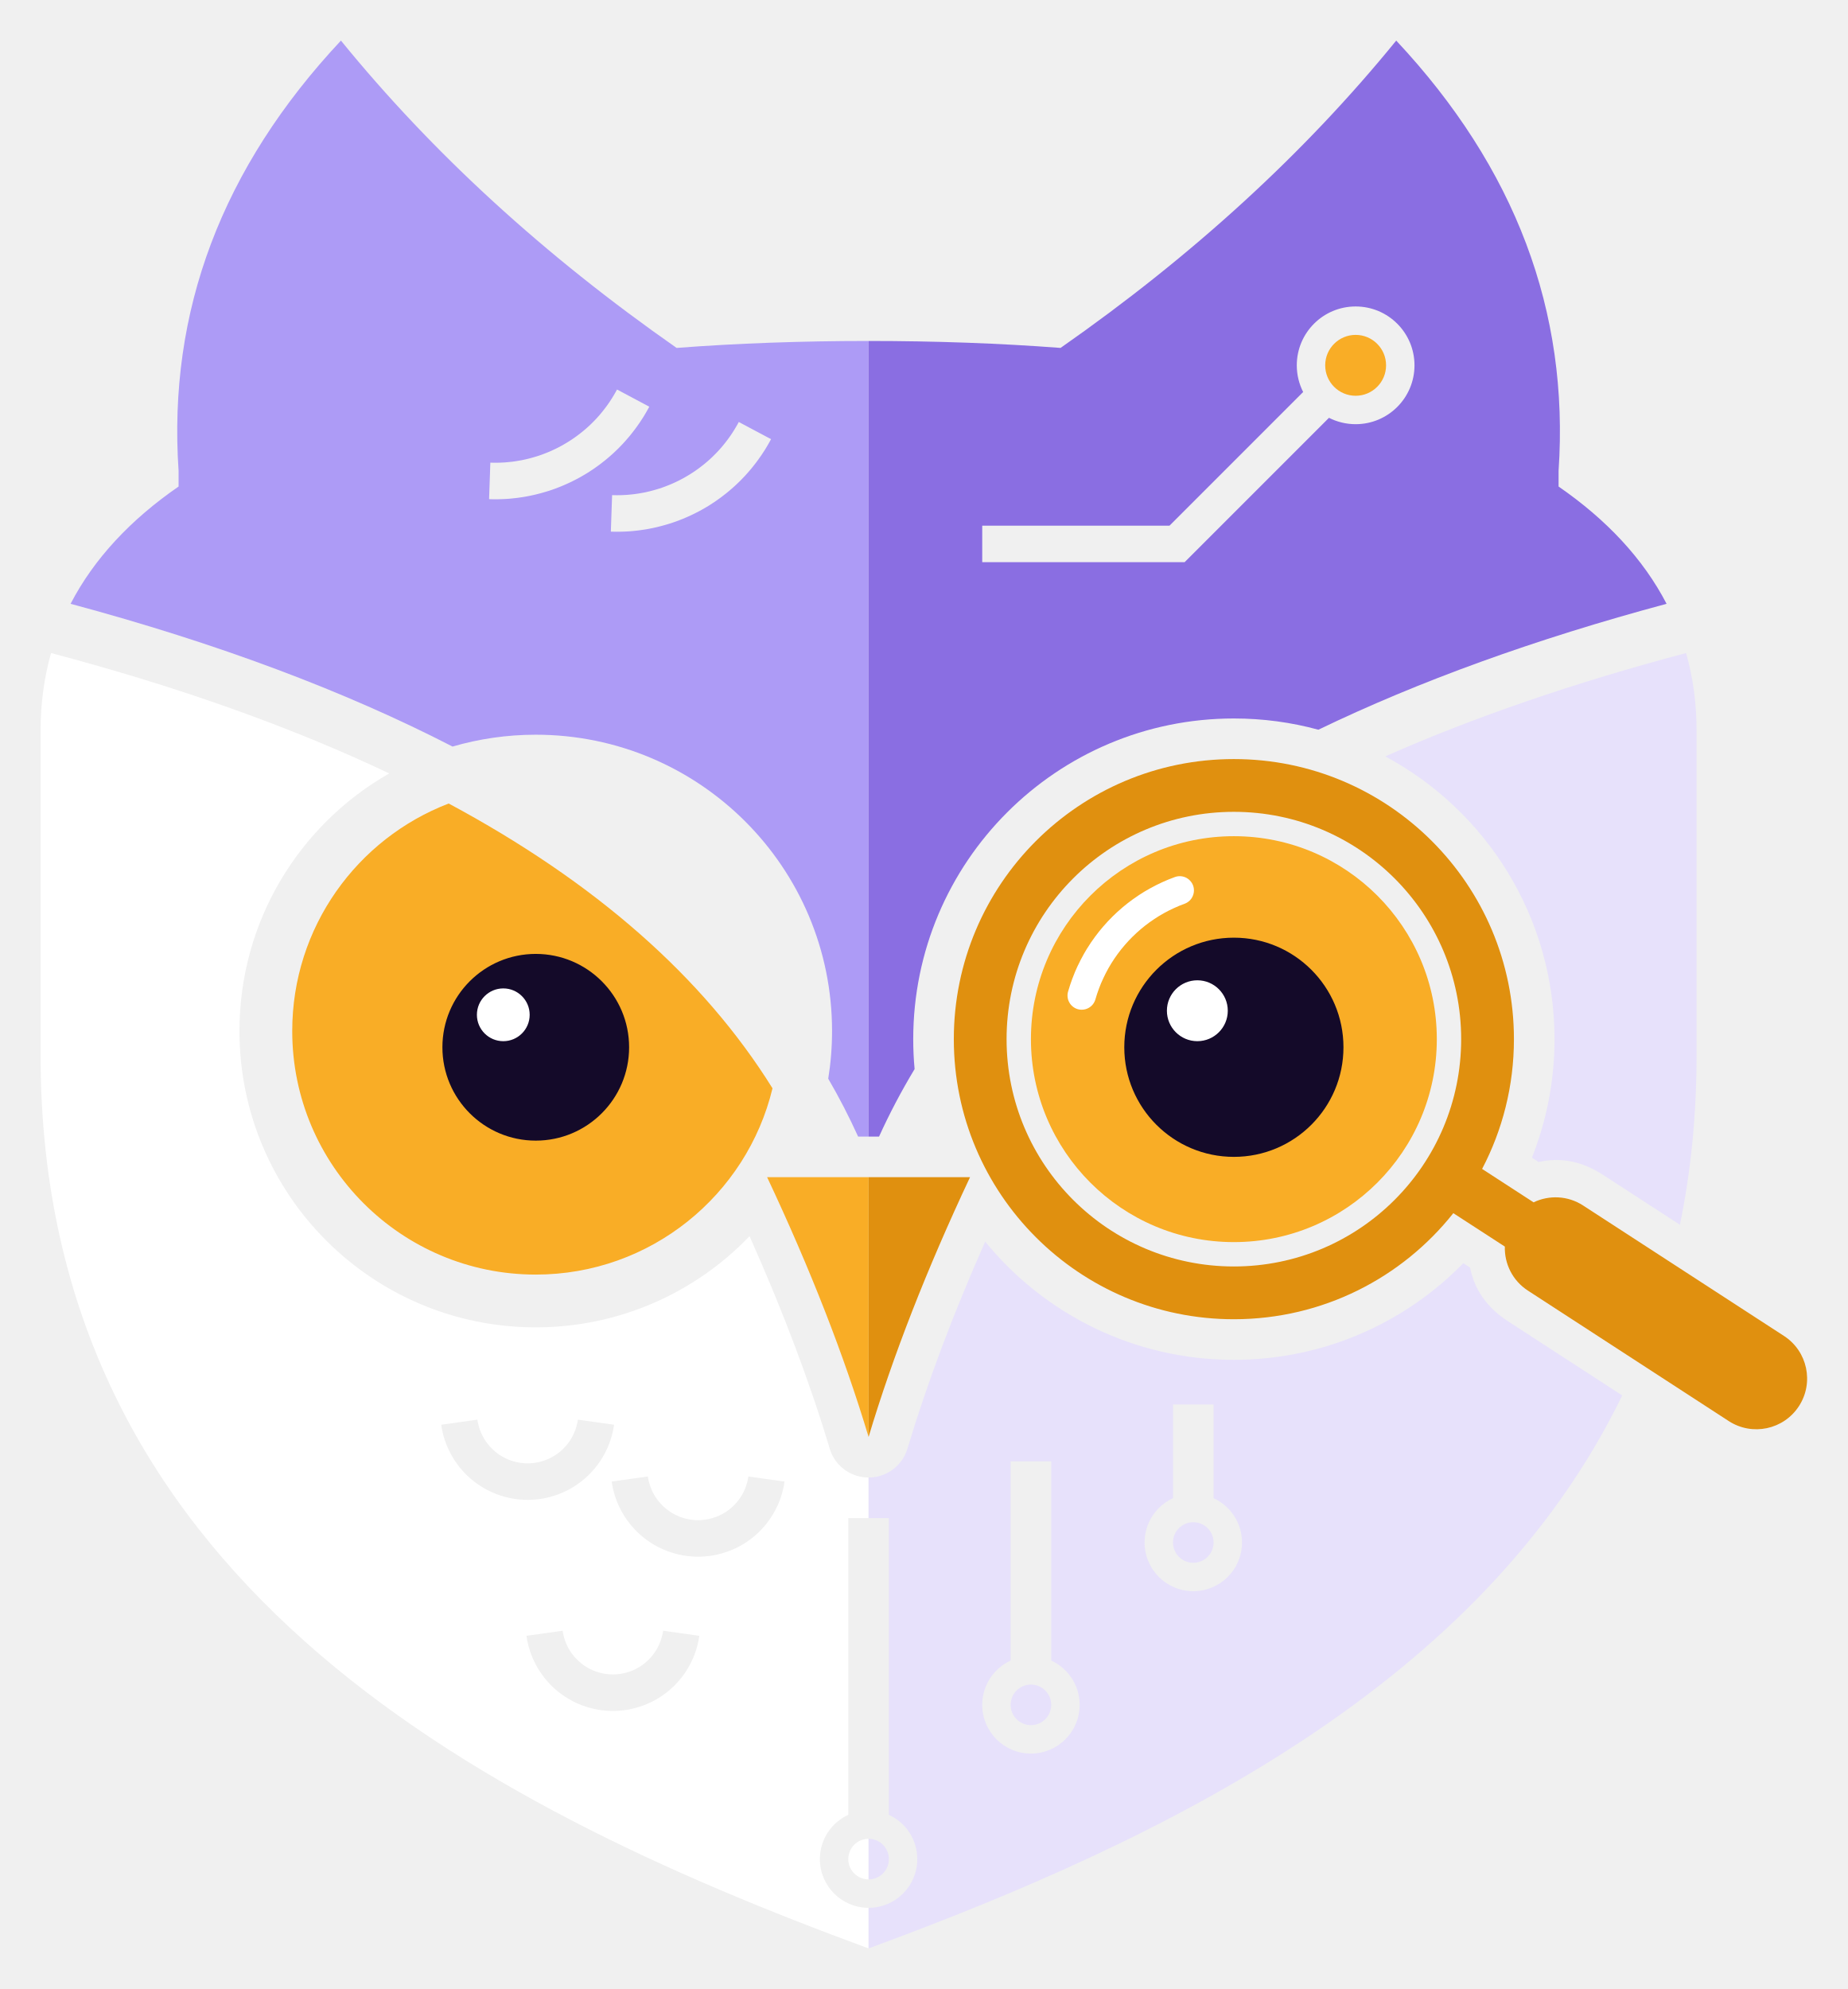
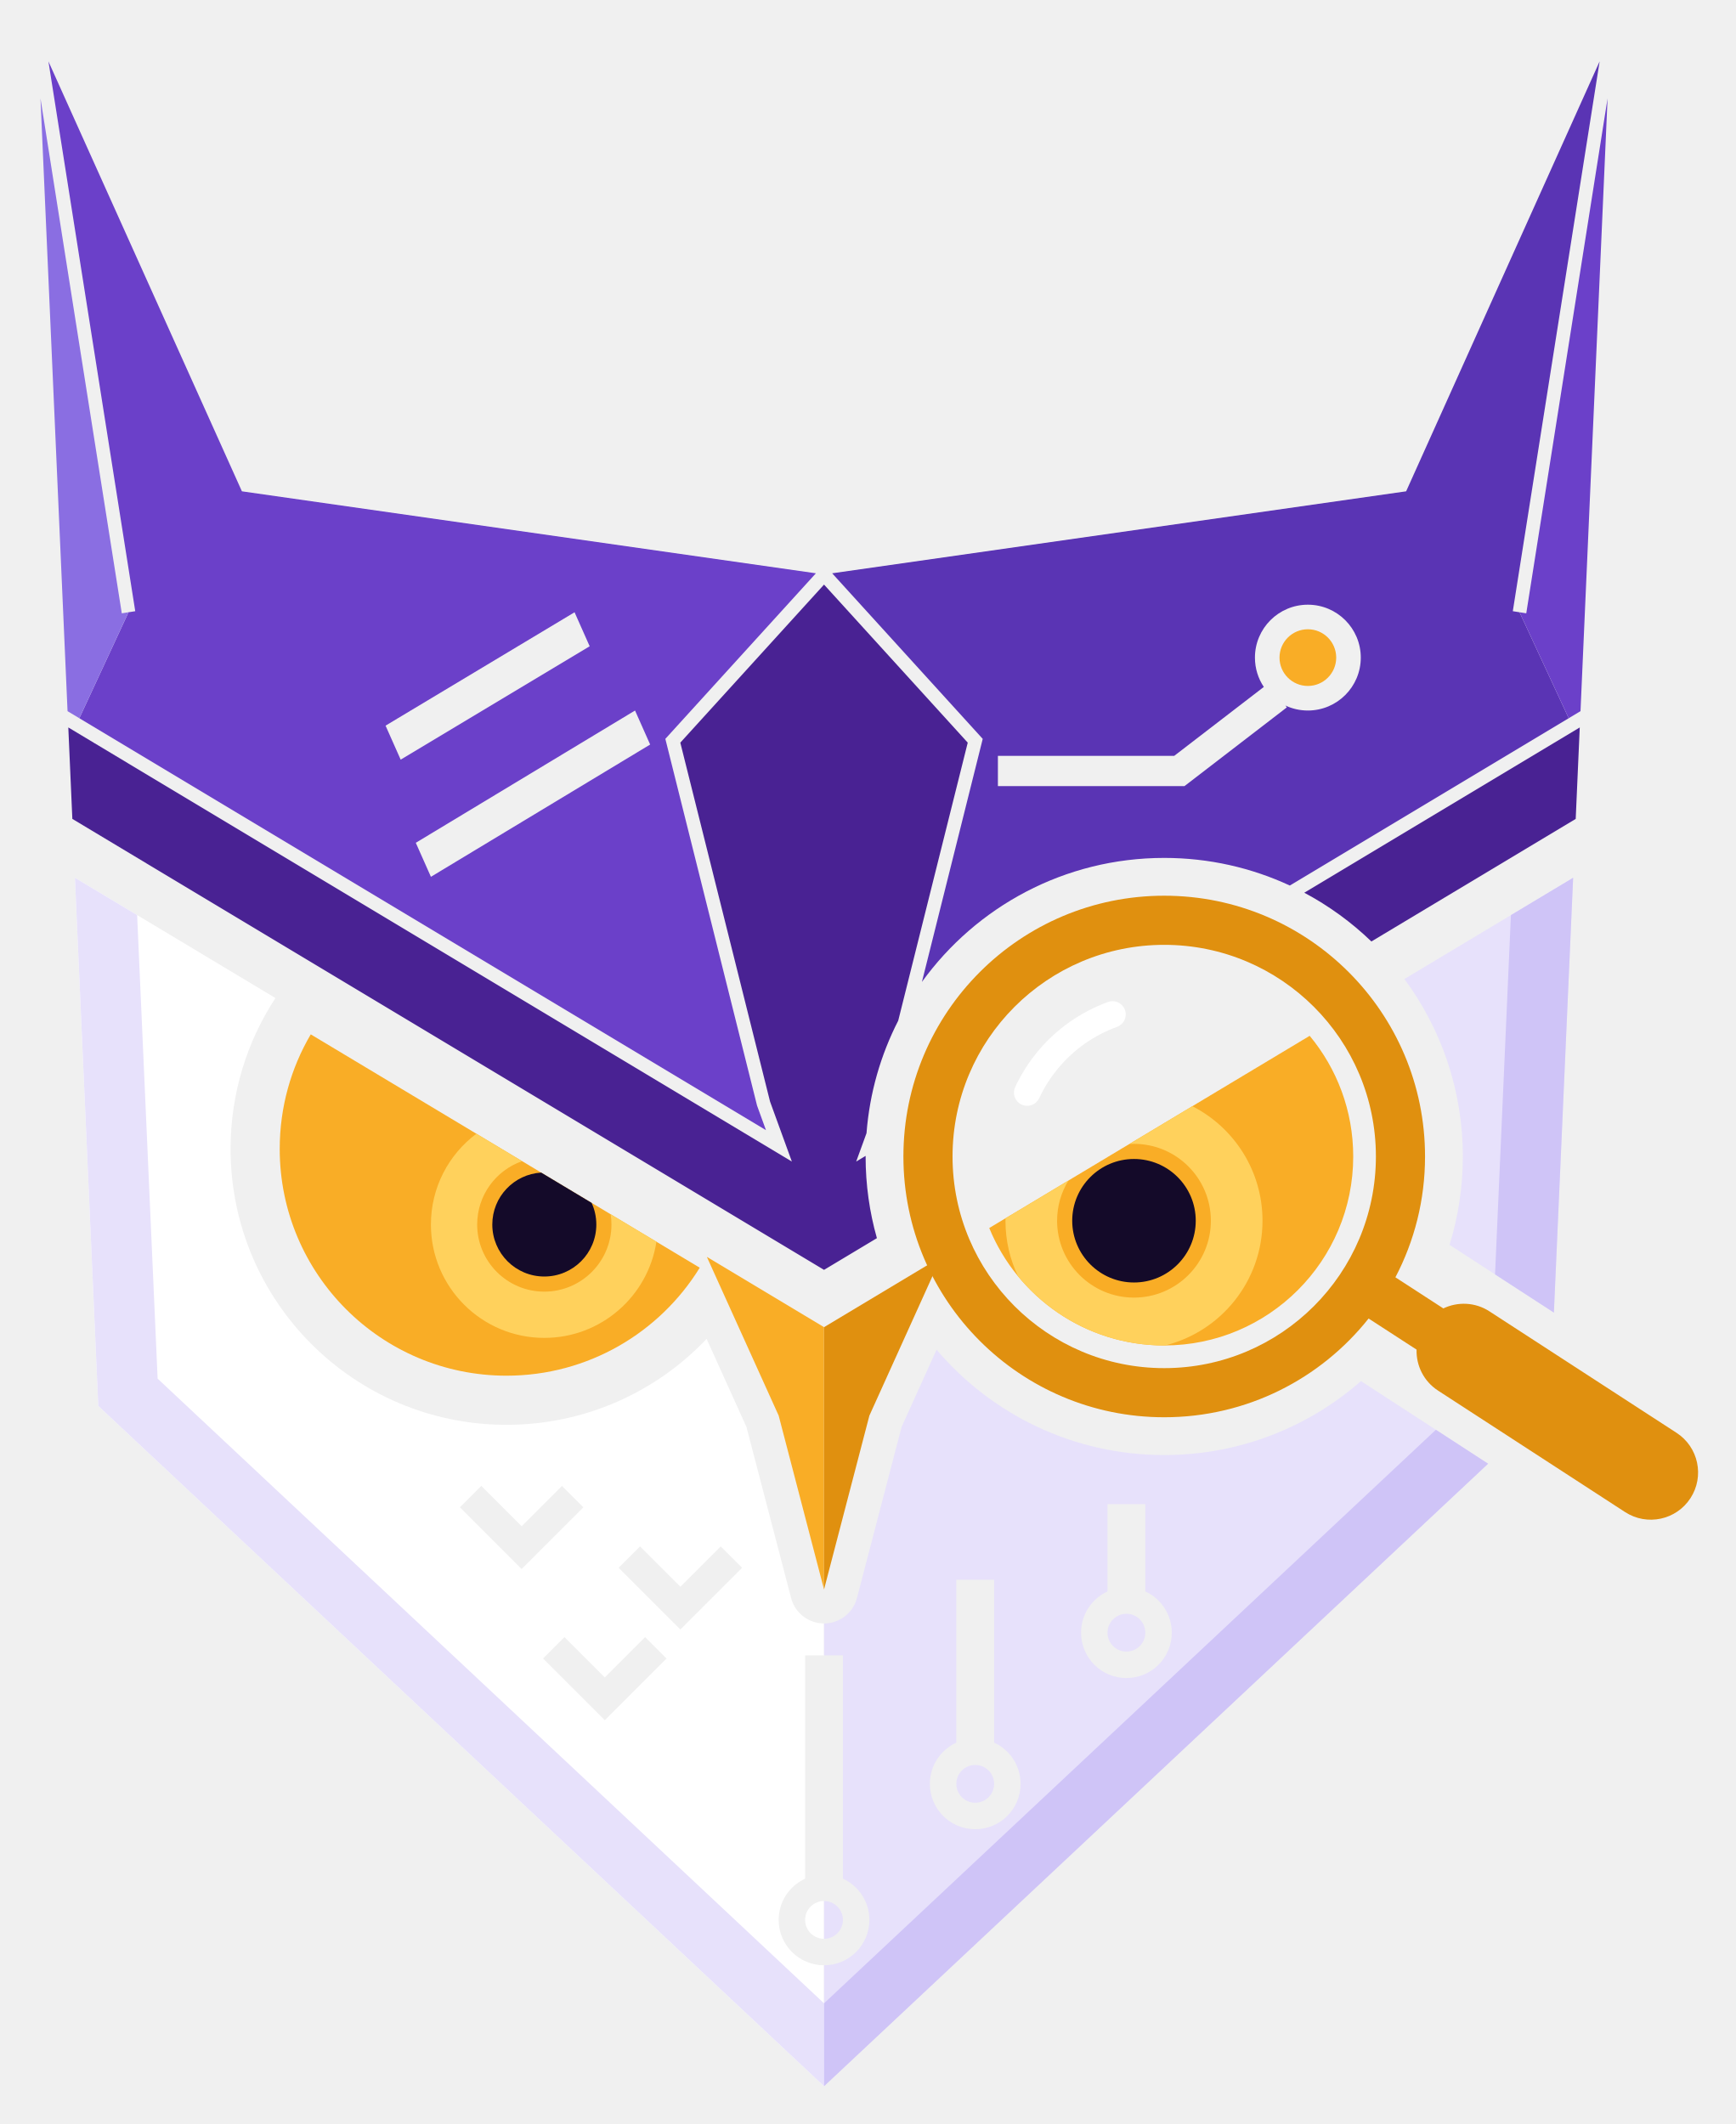
- <svg xmlns="http://www.w3.org/2000/svg" viewBox="42 16 455.2 490" role="img" aria-label="PSYber Eule">
-   <path d="M256 380V390H251V463.09C246.87 464.98 244 469.16 244 474C244 480.63 249.37 486 256 486V496C158 460 52 404 52 276V196C52 189.25 52.88 182.88 54.58 176.88Q101.79 189.39 137.89 206.54C115.85 219.11 101 242.82 101 270C101 310.32 133.68 343 174 343C194.7 343 213.39 334.38 226.67 320.54Q239 348.15 246.42 372.87Q246.78 374.06 247.41 375.13Q248.05 376.19 248.93 377.07Q249.81 377.95 250.87 378.59Q251.94 379.22 253.13 379.58Q254.07 379.86 255.05 379.95Q255.53 380 256 380ZM192.94 368.88 193.14 367.94 193.29 366.99 184.38 365.74 184.29 366.29 184.17 366.84 184.03 367.38 183.87 367.91 183.68 368.44 183.47 368.96 183.24 369.47 182.99 369.96 182.71 370.45 182.41 370.92 182.09 371.38 181.75 371.82 181.39 372.25 181.01 372.66 180.61 373.06 180.2 373.43 179.77 373.79 179.33 374.13 178.87 374.45 178.39 374.74 177.9 375.02 177.41 375.27 176.9 375.5 176.38 375.71 175.85 375.89 175.31 376.05 174.77 376.19 174.22 376.3 173.67 376.39 173.12 376.45 172.56 376.49 172 376.5 171.44 376.49 170.88 376.45 170.33 376.39 169.78 376.3 169.23 376.19 168.69 376.05 168.15 375.89 167.62 375.71 167.1 375.5 166.59 375.27 166.1 375.02 165.61 374.74 165.13 374.45 164.67 374.13 164.23 373.79 163.8 373.43 163.39 373.06 162.99 372.66 162.61 372.25 162.25 371.82 161.91 371.38 161.59 370.92 161.29 370.45 161.01 369.96 160.76 369.47 160.53 368.96 160.32 368.44 160.13 367.91 159.97 367.38 159.83 366.84 159.71 366.29 159.62 365.74 150.71 366.99 150.86 367.94 151.06 368.88 151.3 369.81 151.58 370.73 151.9 371.64 152.26 372.53 152.67 373.4 153.11 374.26 153.58 375.09 154.1 375.91 154.65 376.69 155.23 377.46 155.85 378.19 156.5 378.9 157.18 379.58 157.89 380.23 158.63 380.84 159.4 381.42 160.19 381.97 161.01 382.48 161.84 382.95 162.7 383.39 163.58 383.78 164.47 384.14 165.38 384.45 166.3 384.73 167.23 384.96 168.17 385.16 169.12 385.31 170.08 385.41 171.04 385.48 172 385.5 172.96 385.48 173.92 385.41 174.88 385.31 175.83 385.16 176.77 384.96 177.7 384.73 178.62 384.45 179.53 384.14 180.42 383.78 181.3 383.39 182.16 382.95 182.99 382.48 183.81 381.97 184.6 381.42 185.37 380.84 186.11 380.23 186.82 379.58 187.5 378.9 188.15 378.19 188.77 377.46 189.35 376.69 189.9 375.91 190.42 375.09 190.89 374.26 191.33 373.4 191.74 372.53 192.1 371.64 192.42 370.73 192.7 369.81 192.94 368.88ZM214.14 419.94 214.29 418.99 205.38 417.74 205.29 418.29 205.17 418.84 205.03 419.38 204.87 419.91 204.68 420.44 204.47 420.96 204.24 421.47 203.99 421.96 203.71 422.45 203.41 422.92 203.09 423.38 202.75 423.82 202.39 424.25 202.01 424.66 201.61 425.06 201.2 425.43 200.77 425.79 200.33 426.13 199.87 426.45 199.39 426.74 198.9 427.02 198.41 427.27 197.9 427.5 197.38 427.71 196.85 427.89 196.31 428.05 195.77 428.19 195.22 428.3 194.67 428.39 194.12 428.45 193.56 428.49 193 428.5 192.44 428.49 191.88 428.45 191.33 428.39 190.78 428.3 190.23 428.19 189.69 428.05 189.15 427.89 188.62 427.71 188.1 427.5 187.59 427.27 187.1 427.02 186.61 426.74 186.13 426.45 185.67 426.13 185.23 425.79 184.8 425.43 184.39 425.06 183.99 424.66 183.61 424.25 183.25 423.82 182.91 423.38 182.59 422.92 182.29 422.45 182.01 421.96 181.76 421.47 181.53 420.96 181.32 420.44 181.13 419.91 180.97 419.38 180.83 418.84 180.71 418.29 180.62 417.74 171.71 418.99 171.86 419.94 172.06 420.88 172.3 421.81 172.58 422.73 172.9 423.64 173.26 424.53 173.67 425.4 174.11 426.26 174.58 427.09 175.1 427.91 175.65 428.69 176.23 429.46 176.85 430.19 177.5 430.9 178.18 431.58 178.89 432.23 179.63 432.84 180.4 433.42 181.19 433.97 182.01 434.48 182.84 434.95 183.7 435.39 184.58 435.78 185.47 436.14 186.38 436.45 187.3 436.73 188.23 436.96 189.17 437.16 190.12 437.31 191.08 437.41 192.04 437.48 193 437.5 193.96 437.48 194.92 437.41 195.88 437.31 196.83 437.16 197.77 436.96 198.7 436.73 199.62 436.45 200.53 436.14 201.42 435.78 202.3 435.39 203.16 434.95 203.99 434.48 204.81 433.97 205.6 433.42 206.37 432.84 207.11 432.23 207.82 431.58 208.5 430.9 209.15 430.19 209.77 429.46 210.35 428.69 210.9 427.91 211.42 427.09 211.89 426.26 212.33 425.4 212.74 424.53 213.1 423.64 213.42 422.73 213.7 421.81 213.94 420.88 214.14 419.94ZM234.7 383.81 234.94 382.88 235.14 381.94 235.29 380.99 226.38 379.74 226.29 380.29 226.17 380.84 226.03 381.38 225.87 381.91 225.68 382.44 225.47 382.96 225.24 383.47 224.99 383.96 224.71 384.45 224.41 384.92 224.09 385.38 223.75 385.82 223.39 386.25 223.01 386.66 222.61 387.06 222.2 387.43 221.77 387.79 221.33 388.13 220.87 388.45 220.39 388.74 219.9 389.02 219.41 389.27 218.9 389.5 218.38 389.71 217.85 389.89 217.31 390.05 216.77 390.19 216.22 390.3 215.67 390.39 215.12 390.45 214.56 390.49 214 390.5 213.44 390.49 212.88 390.45 212.33 390.39 211.78 390.3 211.23 390.19 210.69 390.05 210.15 389.89 209.62 389.71 209.1 389.5 208.59 389.27 208.1 389.02 207.61 388.74 207.13 388.45 206.67 388.13 206.23 387.79 205.8 387.43 205.39 387.06 204.99 386.66 204.61 386.25 204.25 385.82 203.91 385.38 203.59 384.92 203.29 384.45 203.01 383.96 202.76 383.47 202.53 382.96 202.32 382.44 202.13 381.91 201.97 381.38 201.83 380.84 201.71 380.29 201.62 379.74 192.71 380.99 192.86 381.94 193.06 382.88 193.3 383.81 193.58 384.73 193.9 385.64 194.26 386.53 194.67 387.4 195.11 388.26 195.58 389.09 196.1 389.91 196.65 390.69 197.23 391.46 197.85 392.19 198.5 392.9 199.18 393.58 199.89 394.23 200.63 394.84 201.4 395.42 202.19 395.97 203.01 396.48 203.84 396.95 204.7 397.39 205.58 397.78 206.47 398.14 207.38 398.45 208.3 398.73 209.23 398.96 210.17 399.16 211.12 399.31 212.08 399.41 213.04 399.48 214 399.5 214.96 399.48 215.92 399.41 216.88 399.31 217.83 399.16 218.77 398.96 219.7 398.73 220.62 398.45 221.53 398.14 222.42 397.78 223.3 397.39 224.16 396.95 224.99 396.48 225.81 395.97 226.6 395.42 227.37 394.84 228.11 394.23 228.82 393.58 229.5 392.9 230.15 392.19 230.77 391.46 231.35 390.69 231.9 389.91 232.42 389.09 232.89 388.26 233.33 387.4 233.74 386.53 234.1 385.64 234.42 384.73 234.7 383.81ZM256 469V479C253.24 479 251 476.76 251 474C251 471.24 253.24 469 256 469Z" fill="#ffffff" />
-   <path d="M256 496V486C262.63 486 268 480.63 268 474C268 469.16 265.13 464.98 261 463.09V390H256V380Q256.51 380 257.01 379.95Q257.99 379.85 258.93 379.56Q259.87 379.27 260.74 378.8Q261.61 378.34 262.37 377.71Q263.13 377.08 263.75 376.32Q264.37 375.56 264.83 374.69Q265.3 373.82 265.58 372.87Q272.82 348.75 284.73 321.88C299.22 339.65 321.28 351 346 351C368.15 351 388.18 341.88 402.53 327.19L404.19 328.27Q405.82 336.48 413.54 341.5L441.68 359.77C407.16 430.91 329.34 469.06 256 496ZM460 276C460 290.85 458.57 304.74 455.9 317.73L436.96 305.44Q429.24 300.42 421.07 302.27L419.43 301.2C423.02 292.17 425 282.32 425 272C425 241.86 408.12 215.65 383.29 202.34Q416.1 187.83 457.42 176.88C459.12 182.88 460 189.25 460 196V276ZM291 425.09C286.87 426.98 284 431.16 284 436C284 442.63 289.37 448 296 448C302.63 448 308 442.63 308 436C308 431.16 305.13 426.98 301 425.09V376H291V425.09ZM324 396C324 402.63 329.37 408 336 408C342.63 408 348 402.63 348 396C348 391.16 345.13 386.98 341 385.09V362H331V385.09C326.87 386.98 324 391.16 324 396ZM341 396C341 398.76 338.76 401 336 401C333.24 401 331 398.76 331 396C331 393.24 333.24 391 336 391C338.76 391 341 393.24 341 396ZM296 431C298.76 431 301 433.24 301 436C301 438.76 298.76 441 296 441C293.24 441 291 438.76 291 436C291 433.24 293.24 431 296 431ZM256 479V469C258.76 469 261 471.24 261 474C261 476.76 258.76 479 256 479Z" fill="#e7e1fb" />
-   <path d="M256 100V296H253.42C251.22 291.15 248.77 286.39 246.06 281.74C246.68 277.92 247 274 247 270C247 229.68 214.32 197 174 197C166.88 197 160 198.02 153.5 199.92C126.93 186.23 95.6 174.48 59.39 164.75C65.16 153.64 74.17 144.02 86 135.86V132Q82 73 126 26Q159.86 67.6 208.7 101.71C223.7 100.57 239.51 100 256 100ZM231.61 124.85 231.97 124.19 224.02 119.96 223.74 120.48 223.44 121 223.14 121.51 222.83 122.02 222.51 122.52 222.19 123.01 221.85 123.5 221.51 123.98 221.15 124.46 220.79 124.93 220.42 125.4 220.05 125.85 219.66 126.31 219.27 126.75 218.87 127.19 218.46 127.62 218.04 128.04 217.62 128.46 217.19 128.87 216.75 129.27 216.31 129.66 215.85 130.05 215.4 130.42 214.93 130.79 214.46 131.15 213.98 131.51 213.5 131.85 213.01 132.19 212.52 132.51 212.02 132.83 211.51 133.14 211 133.44 210.48 133.74 209.96 134.02 209.44 134.29 208.9 134.56 208.37 134.81 207.83 135.06 207.28 135.3 206.74 135.52 206.18 135.74 205.63 135.95 205.07 136.15 204.51 136.34 203.94 136.51 203.37 136.68 202.8 136.84 202.23 136.99 201.65 137.13 201.07 137.26 200.49 137.38 199.9 137.48 199.32 137.58 198.73 137.67 198.14 137.75 197.55 137.81 196.96 137.87 196.37 137.92 195.78 137.95 195.19 137.98 194.59 137.99 194 138 193.41 137.99 192.81 137.98 192.5 146.97 193.25 146.99 194 147 194.75 146.99 195.5 146.97 196.25 146.94 197 146.9 197.75 146.84 198.49 146.76 199.24 146.68 199.98 146.58 200.73 146.47 201.47 146.35 202.2 146.21 202.94 146.06 203.67 145.9 204.4 145.72 205.13 145.53 205.85 145.33 206.57 145.12 207.29 144.9 208 144.66 208.71 144.41 209.41 144.14 210.11 143.87 210.8 143.58 211.49 143.28 212.17 142.97 212.85 142.65 213.52 142.31 214.19 141.97 214.85 141.61 215.5 141.24 216.15 140.86 216.79 140.47 217.42 140.06 218.05 139.65 218.66 139.22 219.27 138.79 219.88 138.34 220.47 137.88 221.06 137.42 221.64 136.94 222.21 136.45 222.77 135.96 223.33 135.45 223.87 134.93 224.41 134.41 224.93 133.87 225.45 133.33 225.96 132.77 226.45 132.21 226.94 131.64 227.42 131.06 227.88 130.47 228.34 129.88 228.79 129.27 229.22 128.66 229.65 128.05 230.06 127.42 230.47 126.79 230.86 126.15 231.24 125.5 231.61 124.85ZM201.61 116.85 201.97 116.19 194.02 111.96 193.74 112.48 193.44 113 193.14 113.51 192.83 114.02 192.51 114.52 192.19 115.01 191.85 115.5 191.51 115.98 191.15 116.46 190.79 116.93 190.42 117.4 190.05 117.85 189.66 118.31 189.27 118.75 188.87 119.19 188.46 119.62 188.04 120.04 187.62 120.46 187.19 120.87 186.75 121.27 186.31 121.66 185.85 122.05 185.4 122.42 184.93 122.79 184.46 123.15 183.98 123.51 183.5 123.85 183.01 124.19 182.52 124.51 182.02 124.83 181.51 125.14 181 125.44 180.48 125.74 179.96 126.02 179.44 126.29 178.9 126.56 178.37 126.81 177.83 127.06 177.28 127.3 176.74 127.52 176.18 127.74 175.63 127.95 175.07 128.15 174.51 128.34 173.94 128.51 173.37 128.68 172.8 128.84 172.23 128.99 171.65 129.13 171.07 129.26 170.49 129.38 169.9 129.48 169.32 129.58 168.73 129.67 168.14 129.75 167.55 129.81 166.96 129.87 166.37 129.92 165.78 129.95 165.19 129.98 164.59 129.99 164 130 163.41 129.99 162.81 129.98 162.5 138.97 163.25 138.99 164 139 164.75 138.99 165.5 138.97 166.25 138.94 167 138.9 167.75 138.84 168.49 138.76 169.24 138.68 169.98 138.58 170.73 138.47 171.47 138.35 172.2 138.21 172.94 138.06 173.67 137.9 174.4 137.72 175.13 137.53 175.85 137.33 176.57 137.12 177.29 136.9 178 136.66 178.71 136.41 179.41 136.14 180.11 135.87 180.8 135.58 181.49 135.28 182.17 134.97 182.85 134.65 183.52 134.31 184.19 133.97 184.85 133.61 185.5 133.24 186.15 132.86 186.79 132.47 187.42 132.06 188.05 131.65 188.66 131.22 189.27 130.79 189.88 130.34 190.47 129.88 191.06 129.42 191.64 128.94 192.21 128.45 192.77 127.96 193.33 127.45 193.87 126.93 194.41 126.41 194.93 125.87 195.45 125.33 195.96 124.77 196.45 124.21 196.94 123.64 197.42 123.06 197.88 122.47 198.34 121.88 198.79 121.27 199.22 120.66 199.65 120.05 200.06 119.42 200.47 118.79 200.86 118.15 201.24 117.5 201.61 116.85Z" fill="#ad9bf6" />
-   <path d="M256 296V100C272.49 100 288.3 100.57 303.3 101.71Q352.14 67.6 386 26Q430 73 426 132V135.86C437.83 144.02 446.84 153.64 452.61 164.75C420.11 173.48 391.54 183.84 366.82 195.77C360.19 193.96 353.21 193 346 193C302.37 193 267 228.37 267 272C267 274.49 267.11 276.94 267.34 279.37C264.08 284.78 261.16 290.32 258.58 296H256ZM390.5 106C390.5 97.99 384.01 91.5 376 91.5C367.99 91.5 361.5 97.99 361.5 106C361.5 108.36 362.07 110.6 363.07 112.57L330.14 145.5H284V154.5H333.86L369.43 118.93C371.4 119.93 373.64 120.5 376 120.5C384.01 120.5 390.5 114.01 390.5 106Z" fill="#8a6ee2" />
-   <path d="M232.33 284.11C225.99 310.44 202.28 330 174 330C140.86 330 114 303.14 114 270C114 244.42 130.01 222.58 152.55 213.95Q206.75 243.04 232.33 284.11ZM346 322C318.39 322 296 299.61 296 272C296 244.39 318.39 222 346 222C373.61 222 396 244.39 396 272C396 299.61 373.61 322 346 322Z" fill="#f9ad26" />
-   <path d="M319 274C319 259.09 331.09 247 346 247C360.91 247 373 259.09 373 274C373 288.91 360.91 301 346 301C331.09 301 319 288.91 319 274ZM151 274C151 261.3 161.3 251 174 251C186.7 251 197 261.3 197 274C197 286.7 186.7 297 174 297C161.3 297 151 286.7 151 274Z" fill="#140a29" />
-   <path d="M307.48 264.6Q306.81 264.39 306.28 263.95Q305.74 263.5 305.42 262.89Q305.09 262.27 305.03 261.58Q304.96 260.88 305.17 260.22L305.62 258.76Q305.64 258.69 305.66 258.63L306.17 257.18Q306.19 257.12 306.22 257.05L306.78 255.63Q306.81 255.56 306.83 255.5L307.45 254.1Q307.48 254.04 307.51 253.98L308.19 252.6Q308.22 252.54 308.25 252.48L308.98 251.13Q309.01 251.07 309.04 251.01L309.82 249.69Q309.86 249.64 309.9 249.58L310.73 248.29Q310.77 248.23 310.8 248.18L311.69 246.93Q311.73 246.87 311.77 246.81L312.7 245.6Q312.74 245.54 312.78 245.49L313.76 244.31Q313.8 244.26 313.85 244.21L314.87 243.07Q314.92 243.01 314.96 242.97L316.03 241.87Q316.08 241.82 316.13 241.77L317.24 240.71Q317.29 240.67 317.34 240.62L318.49 239.61Q318.54 239.56 318.59 239.52L319.78 238.55Q319.83 238.51 319.89 238.47L321.11 237.55Q321.17 237.51 321.23 237.47L322.49 236.6Q322.54 236.56 322.6 236.52L323.89 235.7Q323.95 235.67 324.01 235.63L325.34 234.86Q325.4 234.83 325.46 234.8L326.81 234.08Q326.87 234.05 326.93 234.02L328.31 233.36Q328.38 233.33 328.44 233.3L329.84 232.69Q329.91 232.66 329.97 232.64L331.4 232.09Q332.05 231.84 332.75 231.85Q333.44 231.87 334.08 232.15Q334.71 232.43 335.19 232.94Q335.68 233.44 335.93 234.09Q336.18 234.74 336.16 235.44Q336.14 236.13 335.86 236.77Q335.58 237.41 335.08 237.89Q334.57 238.37 333.92 238.62L332.56 239.14L331.28 239.7L330.02 240.3L328.79 240.95L327.58 241.65L326.41 242.4L325.26 243.19L324.14 244.03L323.06 244.91L322.02 245.83L321.01 246.79L320.04 247.79L319.11 248.83L318.22 249.9L317.37 251.01L316.57 252.15L315.81 253.32L315.1 254.52L314.44 255.75L313.83 257L313.26 258.27L312.75 259.57L312.29 260.88L311.86 262.28Q311.65 262.95 311.21 263.48Q310.76 264.02 310.15 264.34Q309.53 264.67 308.84 264.73Q308.15 264.8 307.48 264.6ZM337 257.5C341.14 257.5 344.5 260.86 344.5 265C344.5 269.14 341.14 272.5 337 272.5C332.86 272.5 329.5 269.14 329.5 265C329.5 260.86 332.86 257.5 337 257.5ZM166 259.5C169.59 259.5 172.5 262.41 172.5 266C172.5 269.59 169.59 272.5 166 272.5C162.41 272.5 159.5 269.59 159.5 266C159.5 262.41 162.41 259.5 166 259.5Z" fill="#ffffff" />
-   <path d="M256 306V370Q247 340 231 306H256Z" fill="#f9ad26" />
-   <path d="M256 370V306H281Q265 340 256 370Z" fill="#e0900f" />
-   <path d="M346 203C384.11 203 415 233.89 415 272C415 283.54 412.17 294.41 407.16 303.97L419.84 312.2C423.64 310.38 428.27 310.52 432.06 312.99L481.54 345.12C487.33 348.88 488.98 356.62 485.22 362.41C481.46 368.2 473.72 369.85 467.93 366.09L418.45 333.95C414.65 331.49 412.64 327.32 412.76 323.1L400.07 314.87C387.43 330.79 367.91 341 346 341C307.89 341 277 310.11 277 272C277 233.89 307.89 203 346 203ZM346 216C315.07 216 290 241.07 290 272C290 302.93 315.07 328 346 328C376.93 328 402 302.93 402 272C402 241.07 376.93 216 346 216Z" fill="#e0900f" />
-   <path d="M383.5 106C383.5 110.14 380.14 113.5 376 113.5C371.86 113.5 368.5 110.14 368.5 106C368.5 101.86 371.86 98.5 376 98.5C380.14 98.5 383.5 101.86 383.5 106Z" fill="#f9ad26" />
+ <svg xmlns="http://www.w3.org/2000/svg" viewBox="38 -30 459.2 562" role="img" aria-label="PSYber Eule">
+   <path d="M256 399.56V408H251V467.09C246.87 468.98 244 473.16 244 478C244 484.63 249.37 490 256 490V522L64 342L57.82 202.25L110.87 234.08C103.36 245.55 99 259.27 99 274C99 314.32 131.68 347 172 347C192.84 347 211.64 338.27 224.94 324.26L235.48 347.57L247.29 392.83Q247.59 393.99 248.19 395.03Q248.79 396.08 249.64 396.92Q250.48 397.77 251.53 398.37Q252.57 398.97 253.73 399.27Q254.59 399.49 255.47 399.54Q255.74 399.56 256 399.56ZM218 401.16 234.33 384.83 228.67 379.17 218 389.84 207.33 379.17 201.67 384.83 218 401.16ZM208.67 403.17 198 413.84 187.33 403.17 181.67 408.83 198 425.16 214.33 408.83 208.67 403.17ZM192.33 368.83 186.67 363.17 176 373.84 165.33 363.17 159.67 368.83 176 385.16 192.33 368.83ZM256 473V483C253.24 483 251 480.76 251 478C251 475.24 253.24 473 256 473Z" fill="#ffffff" />
+   <path d="M256 522V490C262.63 490 268 484.63 268 478C268 473.16 265.13 468.98 261 467.09V408H256V399.56Q256.62 399.56 257.23 399.48Q258.11 399.35 258.95 399.06Q259.79 398.77 260.55 398.32Q261.32 397.88 261.98 397.29Q262.64 396.7 263.18 395.99Q263.71 395.29 264.1 394.49Q264.48 393.69 264.71 392.83L276.52 347.57L285.77 327.12C300.26 344.18 321.87 355 346 355C365.93 355 384.15 347.62 398.05 335.43L431.69 357.29L256 522ZM409.53 229.04 454.18 202.25 449.09 317.31 421.48 299.38C423.77 291.99 425 284.14 425 276C425 258.41 419.25 242.17 409.53 229.04ZM291 431.09C286.87 432.98 284 437.16 284 442C284 448.63 289.37 454 296 454C302.63 454 308 448.63 308 442C308 437.16 305.13 432.98 301 431.09V388H291V431.09ZM324 402C324 408.63 329.37 414 336 414C342.63 414 348 408.63 348 402C348 397.16 345.13 392.98 341 391.09V368H331V391.09C326.87 392.98 324 397.16 324 402ZM341 402C341 404.76 338.76 407 336 407C333.24 407 331 404.76 331 402C331 399.24 333.24 397 336 397C338.76 397 341 399.24 341 402ZM296 437C298.76 437 301 439.24 301 442C301 444.76 298.76 447 296 447C293.24 447 291 444.76 291 442C291 439.24 293.24 437 296 437ZM256 483V473C258.76 473 261 475.24 261 478C261 480.76 258.76 483 256 483Z" fill="#e7e1fb" />
+   <path d="M256 500.07V522L64 342L57.82 202.25L74.28 212.13L79.7 334.78L256 500.07Z" fill="#e7e1fb" />
+   <path d="M256 522V500.07L417.87 348.31L431.69 357.29L256 522ZM437.72 212.13 454.18 202.25 449.09 317.31 433.52 307.2 437.72 212.13Z" fill="#cfc4f7" />
+   <path d="M72 132 73.78 131.72 50.81 -13.76 102 100 253.85 121.69 214.02 165.5 238.28 262.53 240.64 269.03 58.99 160.04 72 132ZM206 158 148 193 152 202 210 167 206 158ZM190 132 140 162 144 171 194 141 190 132Z" fill="#6b40c9" />
+   <path d="M379.23 204.31C369.13 199.62 357.87 197 346 197C319.61 197 296.25 209.94 281.9 229.81L297.75 166.44L297.98 165.5L258.15 121.69L410 100L461.19 -13.76L438.22 131.72L440 132L453.01 160.04L379.23 204.31ZM348.64 170H302V178H351.36L378.44 157.17L378.06 156.68C379.87 157.53 381.88 158 384 158C391.73 158 398 151.73 398 144C398 136.27 391.73 130 384 130C376.27 130 370 136.27 370 144C370 146.87 370.86 149.54 372.35 151.76L348.64 170Z" fill="#5a34b4" />
+   <path d="M57.14 186.68 56.07 162.48 247.49 277.34 241.72 261.47 217.98 166.5 256 124.68 294.02 166.5 275.63 240.06C271 249.11 268.06 259.17 267.24 269.83L264.51 277.34L267 275.84C267 275.9 267 275.95 267 276C267 283.49 268.04 290.74 269.99 297.61L256 306L241.25 297.15L119 223.8L57.14 186.68ZM400.81 219.11C395.54 214.03 389.57 209.68 383.05 206.21L455.93 162.48L454.86 186.68L400.81 219.11Z" fill="#492293" />
+   <path d="M55.87 158.17 48.71 -3.97 70.22 132.28 72 132 58.99 160.04 55.87 158.17Z" fill="#8a6ee2" />
+   <path d="M463.29 -3.97 456.13 158.17 453.01 160.04 440 132 441.78 132.28 463.29 -3.97Z" fill="#6b40c9" />
+   <path d="M223.12 305.43C212.56 322.57 193.61 334 172 334C138.86 334 112 307.14 112 274C112 262.94 114.99 252.58 120.21 243.69L223.12 305.43ZM384.48 244.07C391.67 252.73 396 263.86 396 276C396 303.61 373.61 326 346 326C325.09 326 307.17 313.16 299.71 294.93L384.48 244.07Z" fill="#f9ad26" />
+   <path d="M307.34 307.71C305.2 303.26 304 298.27 304 293C304 292.79 304 292.57 304.01 292.36L320.66 282.37C318.76 285.46 317.66 289.1 317.66 293C317.66 304.23 326.77 313.34 338 313.34C349.23 313.34 358.34 304.23 358.34 293C358.34 281.77 349.23 272.66 338 272.66C337.59 272.66 337.18 272.67 336.77 272.7L353.44 262.7C364.46 268.32 372 279.78 372 293C372 308.94 361.03 322.32 346.22 326C346.15 326 346.07 326 346 326C330.42 326 316.51 318.87 307.34 307.71ZM164.24 294C164.24 303.81 172.19 311.76 182 311.76C191.81 311.76 199.76 303.81 199.76 294C199.76 293.08 199.69 292.18 199.56 291.29L211.66 298.55C209.46 312.96 197.02 324 182 324C165.43 324 152 310.57 152 294C152 284.17 156.73 275.45 164.03 269.98L176.12 277.24C169.2 279.66 164.24 286.25 164.24 294Z" fill="#ffd15c" />
+   <path d="M321.66 293C321.66 283.98 328.98 276.66 338 276.66C347.02 276.66 354.34 283.98 354.34 293C354.34 302.02 347.02 309.34 338 309.34C328.98 309.34 321.66 302.02 321.66 293ZM194.51 288.27C195.31 290.01 195.76 291.95 195.76 294C195.76 301.6 189.6 307.76 182 307.76C174.4 307.76 168.24 301.6 168.24 294C168.24 286.68 173.96 280.69 181.17 280.26L194.51 288.27Z" fill="#140a29" />
+   <path d="M309.54 262.59Q308.84 262.55 308.22 262.24Q307.59 261.94 307.13 261.42Q306.67 260.9 306.44 260.24Q306.21 259.58 306.25 258.89Q306.3 258.19 306.6 257.56L307.17 256.39Q307.2 256.34 307.22 256.29L307.84 255.13Q307.86 255.08 307.89 255.03L308.54 253.89Q308.57 253.84 308.6 253.79L309.28 252.68Q309.31 252.63 309.34 252.58L310.06 251.49Q310.1 251.44 310.13 251.39L310.89 250.32Q310.92 250.28 310.95 250.23L311.75 249.19Q311.78 249.14 311.82 249.1L312.64 248.08Q312.68 248.04 312.71 248L313.57 247.01Q313.61 246.96 313.65 246.92L314.54 245.96Q314.58 245.92 314.62 245.88L315.54 244.95Q315.58 244.91 315.62 244.87L316.57 243.97Q316.61 243.93 316.65 243.89L317.63 243.02Q317.68 242.98 317.72 242.95L318.73 242.11Q318.77 242.07 318.82 242.04L319.85 241.24Q319.9 241.2 319.94 241.17L321 240.4Q321.05 240.37 321.1 240.33L322.18 239.6Q322.23 239.57 322.28 239.54L323.38 238.84Q323.43 238.81 323.48 238.78L324.61 238.12Q324.66 238.09 324.71 238.07L325.86 237.44Q325.91 237.41 325.96 237.39L327.14 236.8Q327.19 236.78 327.24 236.75L328.43 236.21Q328.48 236.18 328.53 236.16L329.74 235.65Q329.79 235.63 329.85 235.61L331.07 235.14Q331.72 234.89 332.41 234.91Q333.11 234.93 333.75 235.22Q334.38 235.5 334.86 236.01Q335.34 236.51 335.59 237.16Q335.84 237.81 335.82 238.51Q335.8 239.2 335.52 239.84Q335.23 240.48 334.73 240.95Q334.22 241.43 333.57 241.68L332.4 242.13L331.3 242.59L330.21 243.09L329.15 243.62L328.1 244.19L327.06 244.8L326.05 245.43L325.07 246.1L324.1 246.8L323.15 247.53L322.23 248.3L321.34 249.09L320.47 249.91L319.63 250.76L318.82 251.64L318.04 252.54L317.29 253.47L316.57 254.42L315.87 255.39L315.22 256.39L314.59 257.41L314 258.44L313.44 259.5L312.9 260.63Q312.59 261.25 312.07 261.71Q311.55 262.18 310.89 262.4Q310.23 262.63 309.54 262.59Z" fill="#ffffff" />
+   <path d="M256 321.16V390.56L244 344.56L225 302.56L256 321.16Z" fill="#f9ad26" />
+   <path d="M256 390.56V321.16L287 302.56L268 344.56L256 390.56Z" fill="#e0900f" />
+   <path d="M346 207C384.11 207 415 237.89 415 276C415 287.54 412.17 298.41 407.16 307.97L419.84 316.2C423.64 314.38 428.27 314.52 432.06 316.99L481.54 349.12C487.33 352.88 488.98 360.62 485.22 366.41C481.46 372.2 473.72 373.85 467.93 370.09L418.45 337.95C414.65 335.49 412.64 331.32 412.76 327.1L400.07 318.87C387.43 334.79 367.91 345 346 345C307.89 345 277 314.11 277 276C277 237.89 307.89 207 346 207ZM346 220C315.07 220 290 245.07 290 276C290 306.93 315.07 332 346 332C376.93 332 402 306.93 402 276C402 245.07 376.93 220 346 220Z" fill="#e0900f" />
+   <path d="M391.5 144C391.5 148.14 388.14 151.5 384 151.5C379.86 151.5 376.5 148.14 376.5 144C376.5 139.86 379.86 136.5 384 136.5C388.14 136.5 391.5 139.86 391.5 144Z" fill="#f9ad26" />
</svg>
